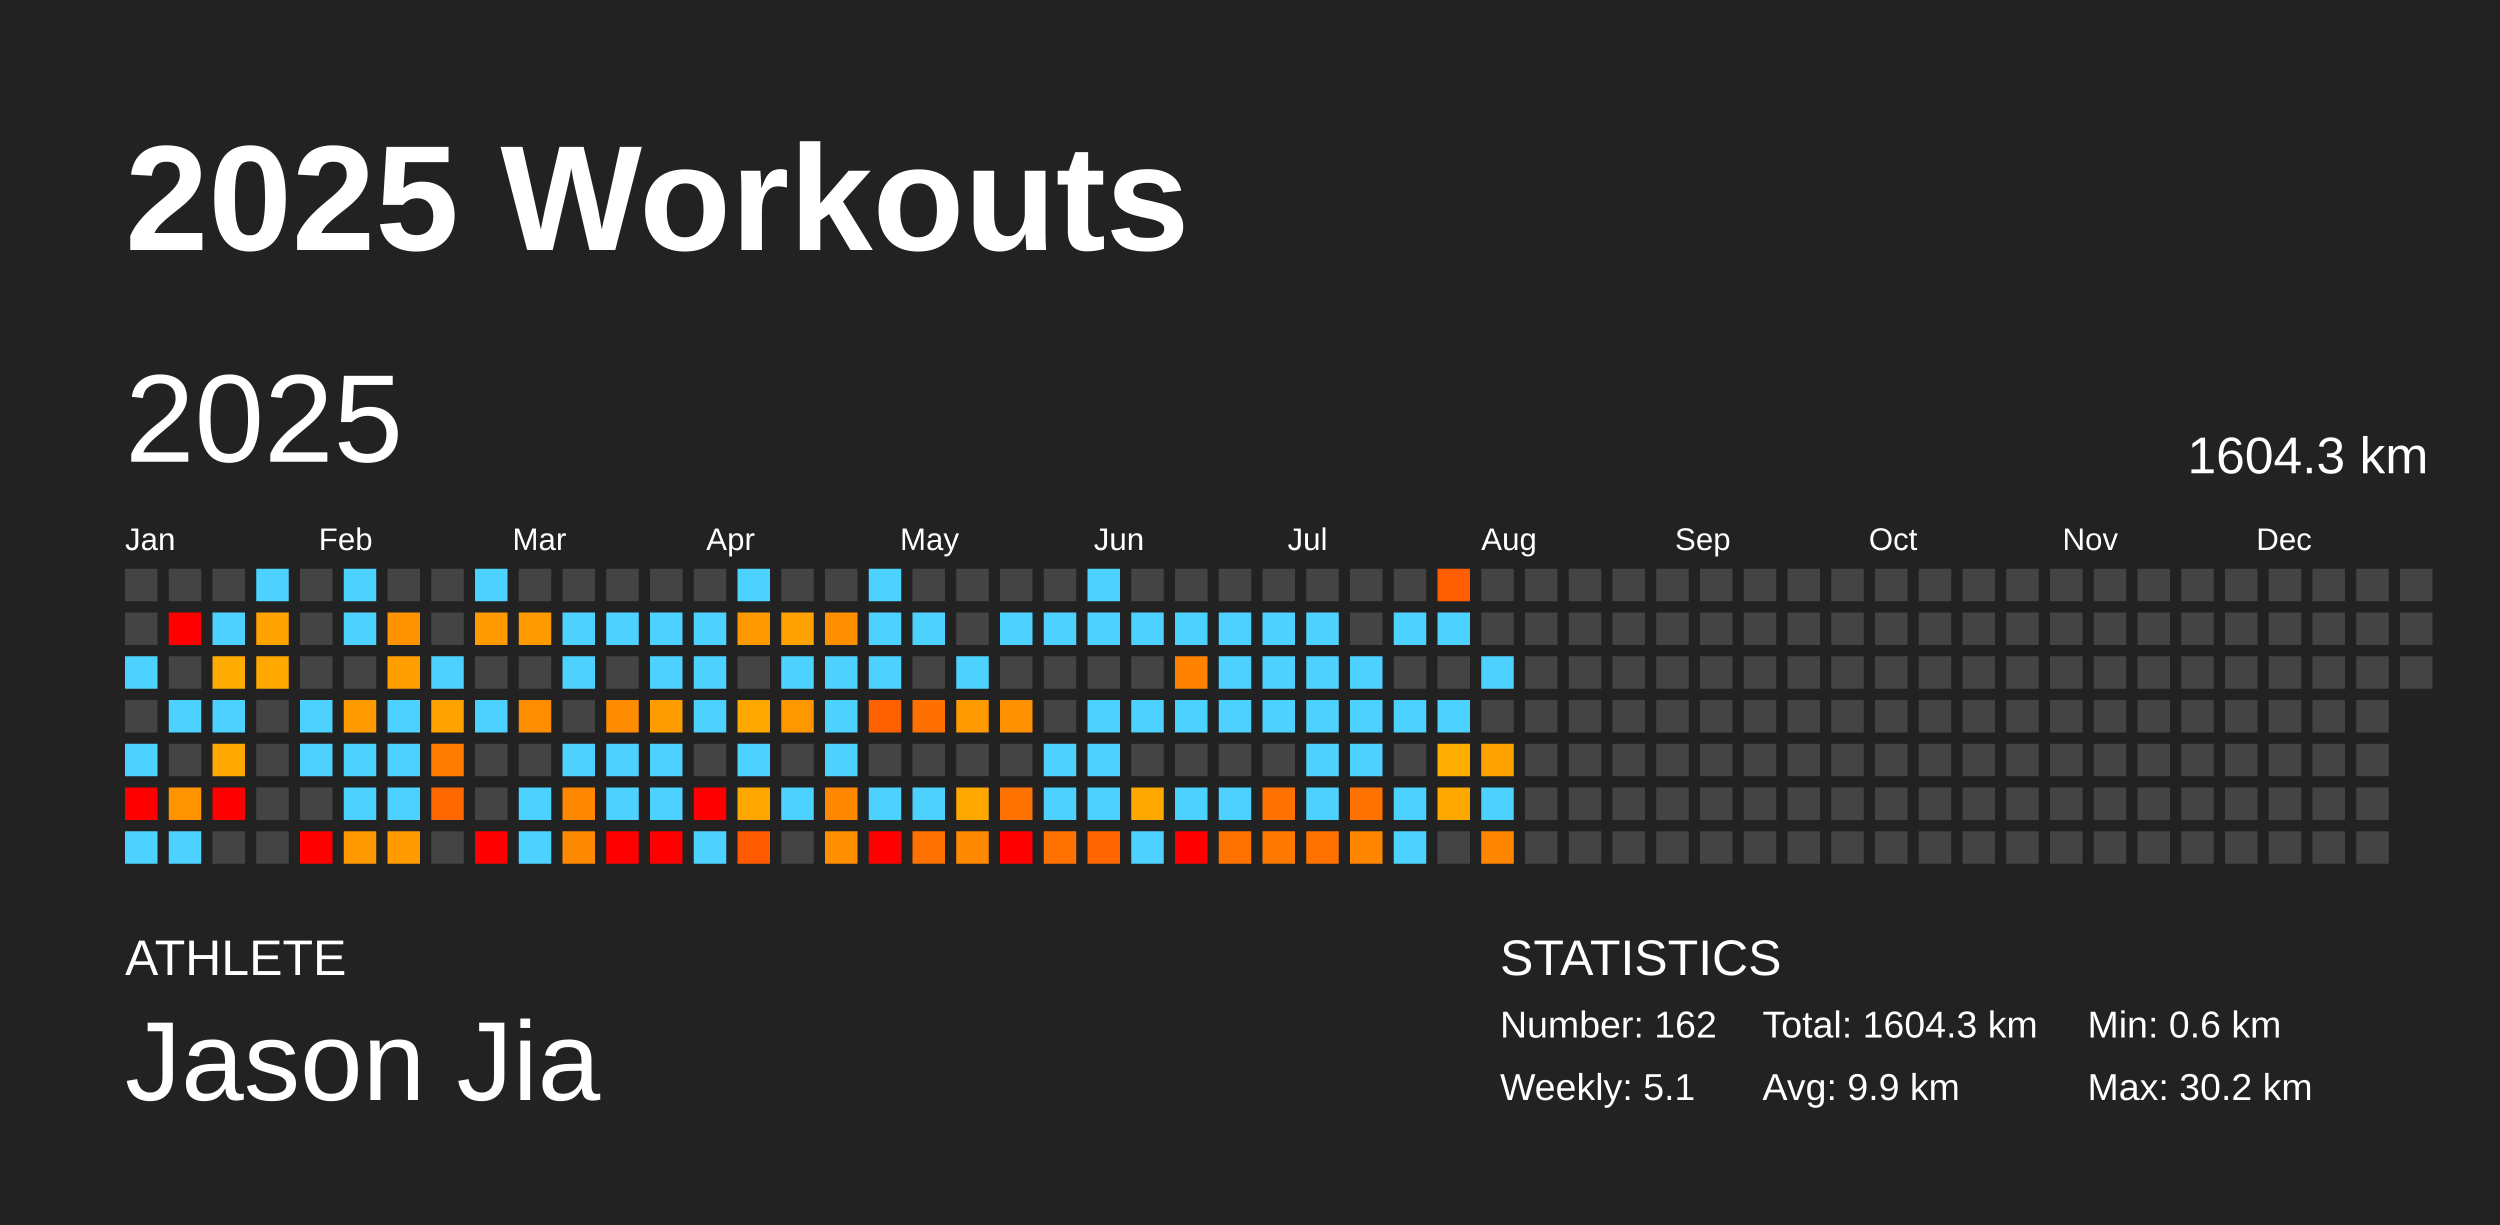
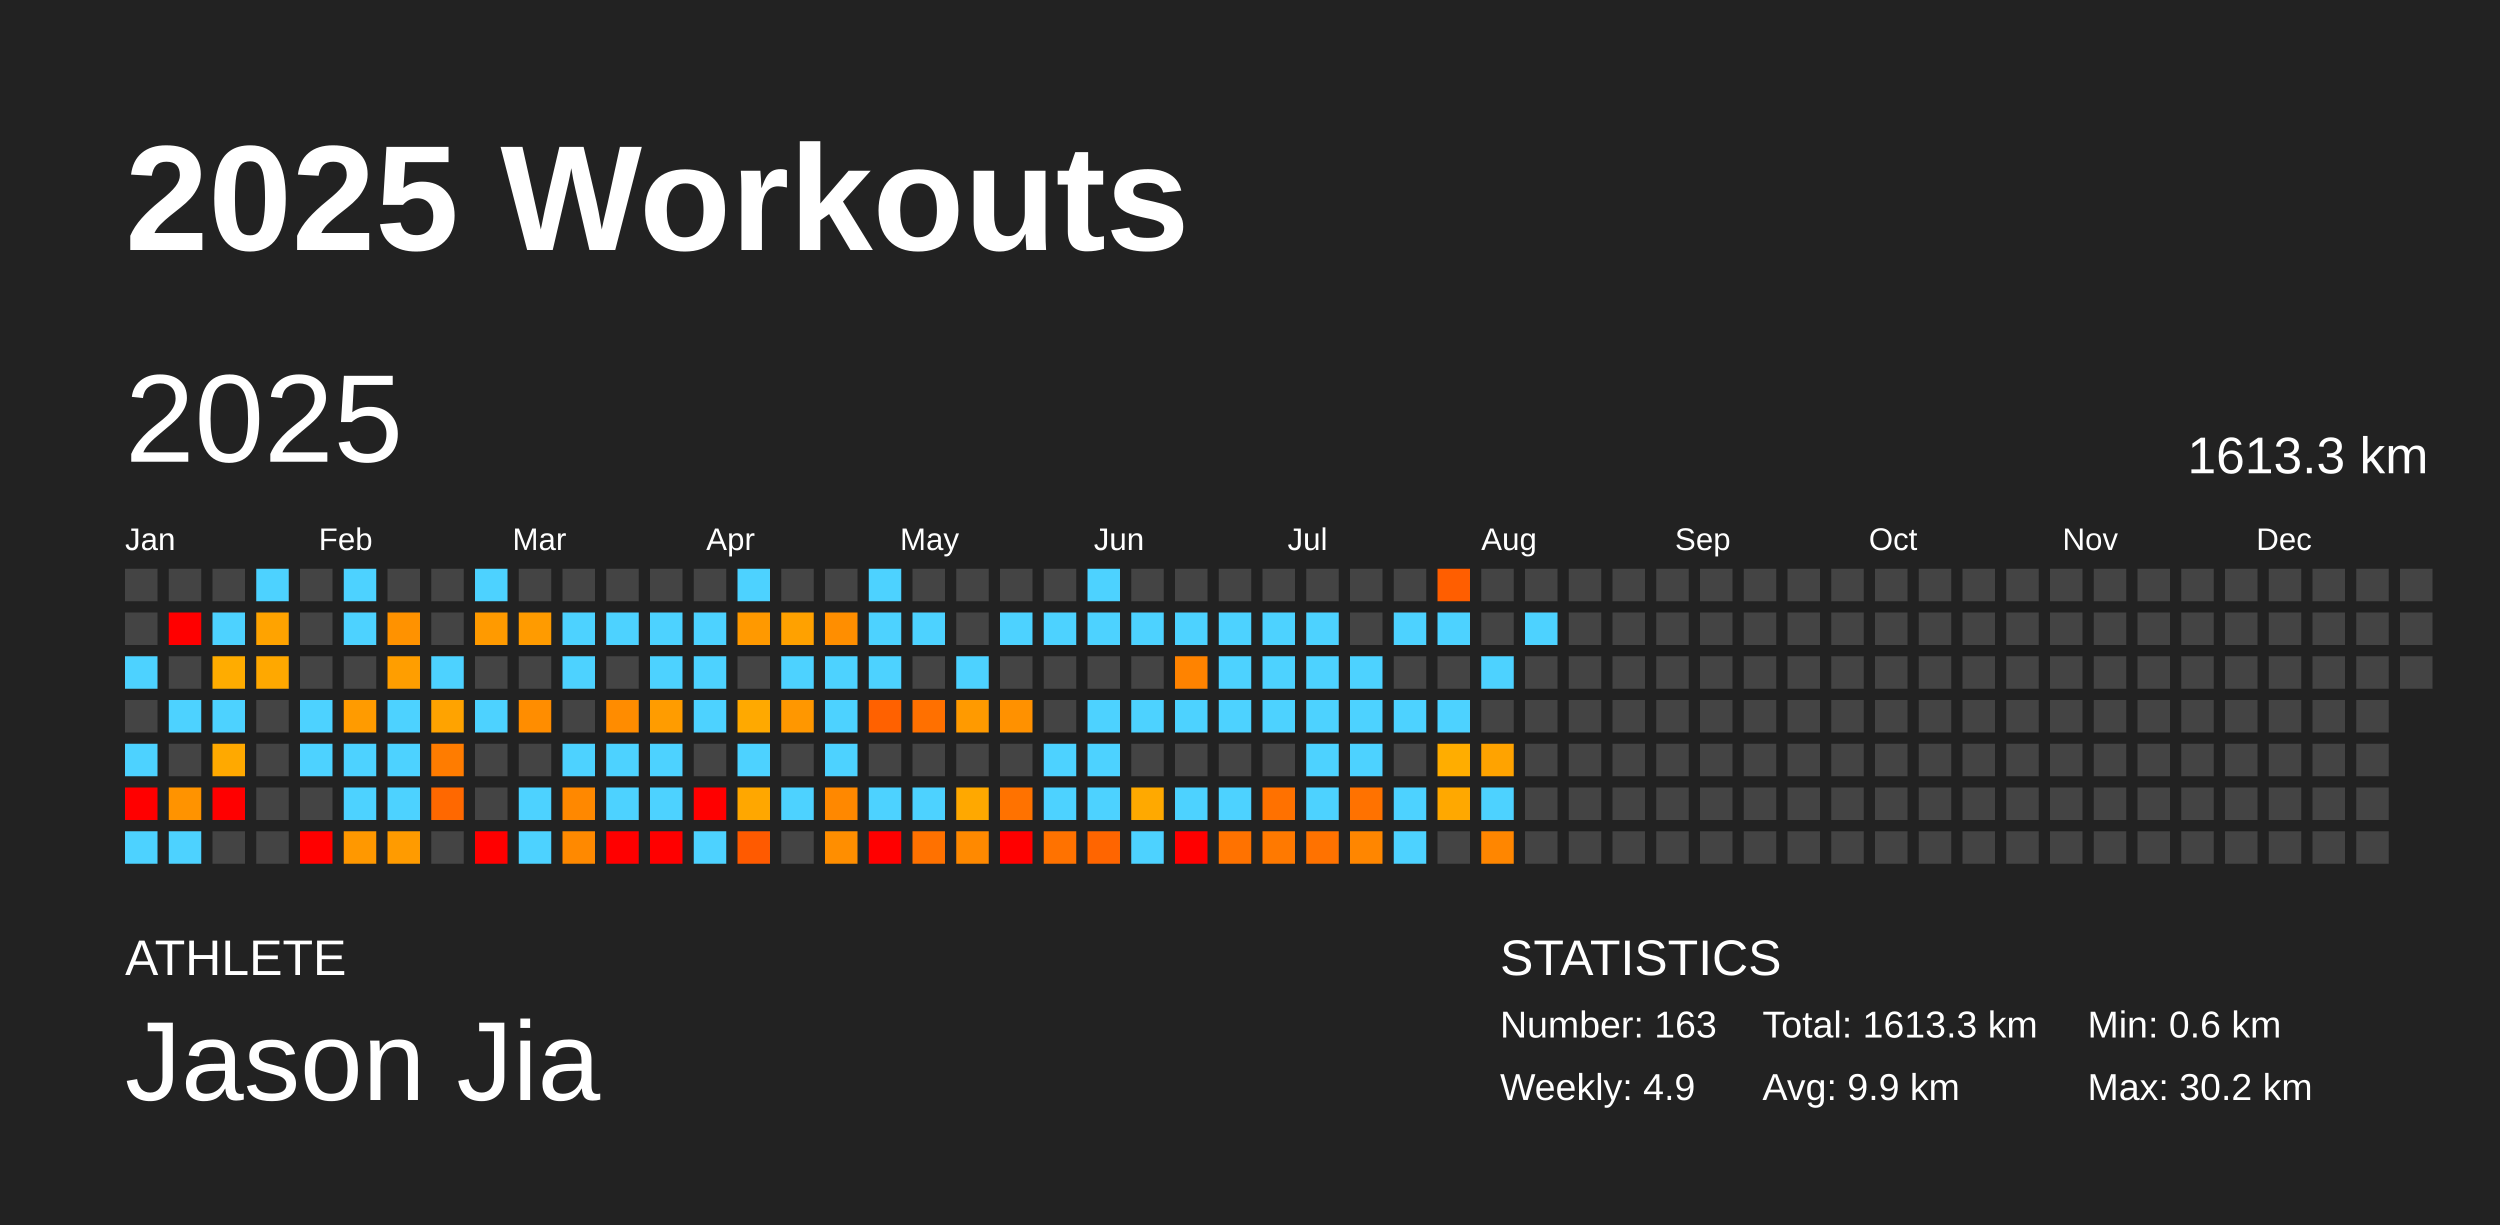
<svg xmlns="http://www.w3.org/2000/svg" baseProfile="full" height="98mm" version="1.1" viewBox="0,0,200,98" width="200mm">
  <defs />
  <rect fill="#222222" height="98" width="200" x="0" y="0" />
  <text fill="#FFFFFF" style="font-size:12px; font-family:Arial; font-weight:bold;" x="10" y="20">2025 Workouts</text>
  <text fill="#FFFFFF" style="font-size:4px; font-family:Arial" x="10" y="78">ATHLETE</text>
  <text fill="#FFFFFF" style="font-size:9px; font-family:Arial" x="10" y="88">Jason Jia</text>
  <text fill="#FFFFFF" style="font-size:4px; font-family:Arial" x="120" y="78">STATISTICS</text>
-   <text fill="#FFFFFF" style="font-size:3px; font-family:Arial" x="120" y="83">Number: 162</text>
-   <text fill="#FFFFFF" style="font-size:3px; font-family:Arial" x="120" y="88">Weekly: 5.1</text>
-   <text fill="#FFFFFF" style="font-size:3px; font-family:Arial" x="141" y="83">Total: 1604.3 km</text>
+   <text fill="#FFFFFF" style="font-size:3px; font-family:Arial" x="120" y="83">Number: 163</text>
+   <text fill="#FFFFFF" style="font-size:3px; font-family:Arial" x="120" y="88">Weekly: 4.9</text>
+   <text fill="#FFFFFF" style="font-size:3px; font-family:Arial" x="141" y="83">Total: 1613.3 km</text>
  <text fill="#FFFFFF" style="font-size:3px; font-family:Arial" x="141" y="88">Avg: 9.9 km</text>
  <text fill="#FFFFFF" style="font-size:3px; font-family:Arial" x="167" y="83">Min: 0.6 km</text>
  <text fill="#FFFFFF" style="font-size:3px; font-family:Arial" x="167" y="88">Max: 30.2 km</text>
  <text dominant-baseline="hanging" fill="#FFFFFF" style="font-size:10.0px; font-family:Arial;" x="10" y="30">2025</text>
-   <text dominant-baseline="hanging" fill="#FFFFFF" style="font-size:4.125px; font-family:Arial;" x="175" y="35">1604.3 km</text>
+   <text dominant-baseline="hanging" fill="#FFFFFF" style="font-size:4.125px; font-family:Arial;" x="175" y="35">1613.3 km</text>
  <text fill="#FFFFFF" style="font-size:2.5px; font-family:Arial" x="10.0" y="44">Jan</text>
  <text fill="#FFFFFF" style="font-size:2.5px; font-family:Arial" x="25.5" y="44">Feb</text>
  <text fill="#FFFFFF" style="font-size:2.5px; font-family:Arial" x="41.0" y="44">Mar</text>
  <text fill="#FFFFFF" style="font-size:2.5px; font-family:Arial" x="56.5" y="44">Apr</text>
  <text fill="#FFFFFF" style="font-size:2.5px; font-family:Arial" x="72.0" y="44">May</text>
  <text fill="#FFFFFF" style="font-size:2.5px; font-family:Arial" x="87.5" y="44">Jun</text>
  <text fill="#FFFFFF" style="font-size:2.5px; font-family:Arial" x="103.0" y="44">Jul</text>
  <text fill="#FFFFFF" style="font-size:2.5px; font-family:Arial" x="118.5" y="44">Aug</text>
  <text fill="#FFFFFF" style="font-size:2.5px; font-family:Arial" x="134.0" y="44">Sep</text>
  <text fill="#FFFFFF" style="font-size:2.5px; font-family:Arial" x="149.5" y="44">Oct</text>
  <text fill="#FFFFFF" style="font-size:2.5px; font-family:Arial" x="165.0" y="44">Nov</text>
  <text fill="#FFFFFF" style="font-size:2.5px; font-family:Arial" x="180.5" y="44">Dec</text>
  <rect fill="#444444" height="2.6" width="2.6" x="10.0" y="45.5" />
  <rect fill="#444444" height="2.6" width="2.6" x="10.0" y="49.0" />
  <rect fill="#4dd2ff" height="2.6" width="2.6" x="10.0" y="52.5" />
  <rect fill="#444444" height="2.6" width="2.6" x="10.0" y="56.0" />
  <rect fill="#4dd2ff" height="2.6" width="2.6" x="10.0" y="59.5" />
  <rect fill="red" height="2.6" width="2.6" x="10.0" y="63.0" />
  <rect fill="#4dd2ff" height="2.6" width="2.6" x="10.0" y="66.5" />
  <rect fill="#444444" height="2.6" width="2.6" x="13.5" y="45.5" />
  <rect fill="red" height="2.6" width="2.6" x="13.5" y="49.0" />
  <rect fill="#444444" height="2.6" width="2.6" x="13.5" y="52.5" />
  <rect fill="#4dd2ff" height="2.6" width="2.6" x="13.5" y="56.0" />
  <rect fill="#444444" height="2.6" width="2.6" x="13.5" y="59.5" />
  <rect fill="#ff9300" height="2.6" width="2.6" x="13.5" y="63.0" />
  <rect fill="#4dd2ff" height="2.6" width="2.6" x="13.5" y="66.5" />
  <rect fill="#444444" height="2.6" width="2.6" x="17.0" y="45.5" />
  <rect fill="#4dd2ff" height="2.6" width="2.6" x="17.0" y="49.0" />
  <rect fill="#ffac00" height="2.6" width="2.6" x="17.0" y="52.5" />
  <rect fill="#4dd2ff" height="2.6" width="2.6" x="17.0" y="56.0" />
  <rect fill="#ffa900" height="2.6" width="2.6" x="17.0" y="59.5" />
  <rect fill="red" height="2.6" width="2.6" x="17.0" y="63.0" />
  <rect fill="#444444" height="2.6" width="2.6" x="17.0" y="66.5" />
  <rect fill="#4dd2ff" height="2.6" width="2.6" x="20.5" y="45.5" />
  <rect fill="#ffa300" height="2.6" width="2.6" x="20.5" y="49.0" />
  <rect fill="#ffa800" height="2.6" width="2.6" x="20.5" y="52.5" />
  <rect fill="#444444" height="2.6" width="2.6" x="20.5" y="56.0" />
  <rect fill="#444444" height="2.6" width="2.6" x="20.5" y="59.5" />
  <rect fill="#444444" height="2.6" width="2.6" x="20.5" y="63.0" />
  <rect fill="#444444" height="2.6" width="2.6" x="20.5" y="66.5" />
  <rect fill="#444444" height="2.6" width="2.6" x="24.0" y="45.5" />
  <rect fill="#444444" height="2.6" width="2.6" x="24.0" y="49.0" />
  <rect fill="#444444" height="2.6" width="2.6" x="24.0" y="52.5" />
  <rect fill="#4dd2ff" height="2.6" width="2.6" x="24.0" y="56.0" />
  <rect fill="#4dd2ff" height="2.6" width="2.6" x="24.0" y="59.5" />
  <rect fill="#444444" height="2.6" width="2.6" x="24.0" y="63.0" />
  <rect fill="red" height="2.6" width="2.6" x="24.0" y="66.5" />
  <rect fill="#4dd2ff" height="2.6" width="2.6" x="27.5" y="45.5" />
  <rect fill="#4dd2ff" height="2.6" width="2.6" x="27.5" y="49.0" />
  <rect fill="#444444" height="2.6" width="2.6" x="27.5" y="52.5" />
  <rect fill="#ff9b00" height="2.6" width="2.6" x="27.5" y="56.0" />
  <rect fill="#4dd2ff" height="2.6" width="2.6" x="27.5" y="59.5" />
  <rect fill="#4dd2ff" height="2.6" width="2.6" x="27.5" y="63.0" />
  <rect fill="#ff9800" height="2.6" width="2.6" x="27.5" y="66.5" />
  <rect fill="#444444" height="2.6" width="2.6" x="31.0" y="45.5" />
  <rect fill="#ff9200" height="2.6" width="2.6" x="31.0" y="49.0" />
  <rect fill="#ff9e00" height="2.6" width="2.6" x="31.0" y="52.5" />
  <rect fill="#4dd2ff" height="2.6" width="2.6" x="31.0" y="56.0" />
  <rect fill="#4dd2ff" height="2.6" width="2.6" x="31.0" y="59.5" />
  <rect fill="#4dd2ff" height="2.6" width="2.6" x="31.0" y="63.0" />
  <rect fill="#ff9b00" height="2.6" width="2.6" x="31.0" y="66.5" />
  <rect fill="#444444" height="2.6" width="2.6" x="34.5" y="45.5" />
  <rect fill="#444444" height="2.6" width="2.6" x="34.5" y="49.0" />
  <rect fill="#4dd2ff" height="2.6" width="2.6" x="34.5" y="52.5" />
  <rect fill="#ffa300" height="2.6" width="2.6" x="34.5" y="56.0" />
  <rect fill="#ff7c00" height="2.6" width="2.6" x="34.5" y="59.5" />
  <rect fill="#ff6800" height="2.6" width="2.6" x="34.5" y="63.0" />
  <rect fill="#444444" height="2.6" width="2.6" x="34.5" y="66.5" />
  <rect fill="#4dd2ff" height="2.6" width="2.6" x="38.0" y="45.5" />
  <rect fill="#ff9a00" height="2.6" width="2.6" x="38.0" y="49.0" />
  <rect fill="#444444" height="2.6" width="2.6" x="38.0" y="52.5" />
  <rect fill="#4dd2ff" height="2.6" width="2.6" x="38.0" y="56.0" />
  <rect fill="#444444" height="2.6" width="2.6" x="38.0" y="59.5" />
  <rect fill="#444444" height="2.6" width="2.6" x="38.0" y="63.0" />
  <rect fill="red" height="2.6" width="2.6" x="38.0" y="66.5" />
  <rect fill="#444444" height="2.6" width="2.6" x="41.5" y="45.5" />
  <rect fill="#ff9b00" height="2.6" width="2.6" x="41.5" y="49.0" />
  <rect fill="#444444" height="2.6" width="2.6" x="41.5" y="52.5" />
  <rect fill="#ff8d00" height="2.6" width="2.6" x="41.5" y="56.0" />
  <rect fill="#444444" height="2.6" width="2.6" x="41.5" y="59.5" />
  <rect fill="#4dd2ff" height="2.6" width="2.6" x="41.5" y="63.0" />
  <rect fill="#4dd2ff" height="2.6" width="2.6" x="41.5" y="66.5" />
  <rect fill="#444444" height="2.6" width="2.6" x="45.0" y="45.5" />
  <rect fill="#4dd2ff" height="2.6" width="2.6" x="45.0" y="49.0" />
  <rect fill="#4dd2ff" height="2.6" width="2.6" x="45.0" y="52.5" />
  <rect fill="#444444" height="2.6" width="2.6" x="45.0" y="56.0" />
  <rect fill="#4dd2ff" height="2.6" width="2.6" x="45.0" y="59.5" />
  <rect fill="#ff8800" height="2.6" width="2.6" x="45.0" y="63.0" />
  <rect fill="#ff8900" height="2.6" width="2.6" x="45.0" y="66.5" />
  <rect fill="#444444" height="2.6" width="2.6" x="48.5" y="45.5" />
  <rect fill="#4dd2ff" height="2.6" width="2.6" x="48.5" y="49.0" />
  <rect fill="#444444" height="2.6" width="2.6" x="48.5" y="52.5" />
  <rect fill="#ff8c00" height="2.6" width="2.6" x="48.5" y="56.0" />
  <rect fill="#4dd2ff" height="2.6" width="2.6" x="48.5" y="59.5" />
  <rect fill="#4dd2ff" height="2.6" width="2.6" x="48.5" y="63.0" />
  <rect fill="red" height="2.6" width="2.6" x="48.5" y="66.5" />
  <rect fill="#444444" height="2.6" width="2.6" x="52.0" y="45.5" />
  <rect fill="#4dd2ff" height="2.6" width="2.6" x="52.0" y="49.0" />
  <rect fill="#4dd2ff" height="2.6" width="2.6" x="52.0" y="52.5" />
  <rect fill="#ff9c00" height="2.6" width="2.6" x="52.0" y="56.0" />
  <rect fill="#4dd2ff" height="2.6" width="2.6" x="52.0" y="59.5" />
  <rect fill="#4dd2ff" height="2.6" width="2.6" x="52.0" y="63.0" />
  <rect fill="red" height="2.6" width="2.6" x="52.0" y="66.5" />
  <rect fill="#444444" height="2.6" width="2.6" x="55.5" y="45.5" />
  <rect fill="#4dd2ff" height="2.6" width="2.6" x="55.5" y="49.0" />
  <rect fill="#4dd2ff" height="2.6" width="2.6" x="55.5" y="52.5" />
  <rect fill="#4dd2ff" height="2.6" width="2.6" x="55.5" y="56.0" />
  <rect fill="#444444" height="2.6" width="2.6" x="55.5" y="59.5" />
  <rect fill="red" height="2.6" width="2.6" x="55.5" y="63.0" />
  <rect fill="#4dd2ff" height="2.6" width="2.6" x="55.5" y="66.5" />
  <rect fill="#4dd2ff" height="2.6" width="2.6" x="59.0" y="45.5" />
  <rect fill="#ff9900" height="2.6" width="2.6" x="59.0" y="49.0" />
  <rect fill="#444444" height="2.6" width="2.6" x="59.0" y="52.5" />
  <rect fill="#ffa900" height="2.6" width="2.6" x="59.0" y="56.0" />
  <rect fill="#4dd2ff" height="2.6" width="2.6" x="59.0" y="59.5" />
  <rect fill="#ffa700" height="2.6" width="2.6" x="59.0" y="63.0" />
  <rect fill="#ff5a00" height="2.6" width="2.6" x="59.0" y="66.5" />
  <rect fill="#444444" height="2.6" width="2.6" x="62.5" y="45.5" />
  <rect fill="#ffa100" height="2.6" width="2.6" x="62.5" y="49.0" />
  <rect fill="#4dd2ff" height="2.6" width="2.6" x="62.5" y="52.5" />
  <rect fill="#ff9700" height="2.6" width="2.6" x="62.5" y="56.0" />
  <rect fill="#444444" height="2.6" width="2.6" x="62.5" y="59.5" />
  <rect fill="#4dd2ff" height="2.6" width="2.6" x="62.5" y="63.0" />
  <rect fill="#444444" height="2.6" width="2.6" x="62.5" y="66.5" />
  <rect fill="#444444" height="2.6" width="2.6" x="66.0" y="45.5" />
  <rect fill="#ff8e00" height="2.6" width="2.6" x="66.0" y="49.0" />
  <rect fill="#4dd2ff" height="2.6" width="2.6" x="66.0" y="52.5" />
  <rect fill="#4dd2ff" height="2.6" width="2.6" x="66.0" y="56.0" />
  <rect fill="#4dd2ff" height="2.6" width="2.6" x="66.0" y="59.5" />
  <rect fill="#ff8800" height="2.6" width="2.6" x="66.0" y="63.0" />
  <rect fill="#ff8e00" height="2.6" width="2.6" x="66.0" y="66.5" />
  <rect fill="#4dd2ff" height="2.6" width="2.6" x="69.5" y="45.5" />
  <rect fill="#4dd2ff" height="2.6" width="2.6" x="69.5" y="49.0" />
  <rect fill="#4dd2ff" height="2.6" width="2.6" x="69.5" y="52.5" />
  <rect fill="#ff6100" height="2.6" width="2.6" x="69.5" y="56.0" />
  <rect fill="#444444" height="2.6" width="2.6" x="69.5" y="59.5" />
  <rect fill="#4dd2ff" height="2.6" width="2.6" x="69.5" y="63.0" />
  <rect fill="red" height="2.6" width="2.6" x="69.5" y="66.5" />
  <rect fill="#444444" height="2.6" width="2.6" x="73.0" y="45.5" />
  <rect fill="#4dd2ff" height="2.6" width="2.6" x="73.0" y="49.0" />
  <rect fill="#444444" height="2.6" width="2.6" x="73.0" y="52.5" />
  <rect fill="#ff7000" height="2.6" width="2.6" x="73.0" y="56.0" />
  <rect fill="#444444" height="2.6" width="2.6" x="73.0" y="59.5" />
  <rect fill="#4dd2ff" height="2.6" width="2.6" x="73.0" y="63.0" />
  <rect fill="#ff7100" height="2.6" width="2.6" x="73.0" y="66.5" />
  <rect fill="#444444" height="2.6" width="2.6" x="76.5" y="45.5" />
  <rect fill="#444444" height="2.6" width="2.6" x="76.5" y="49.0" />
  <rect fill="#4dd2ff" height="2.6" width="2.6" x="76.5" y="52.5" />
  <rect fill="#ff9a00" height="2.6" width="2.6" x="76.5" y="56.0" />
  <rect fill="#444444" height="2.6" width="2.6" x="76.5" y="59.5" />
  <rect fill="#ffa800" height="2.6" width="2.6" x="76.5" y="63.0" />
  <rect fill="#ff8900" height="2.6" width="2.6" x="76.5" y="66.5" />
  <rect fill="#444444" height="2.6" width="2.6" x="80.0" y="45.5" />
  <rect fill="#4dd2ff" height="2.6" width="2.6" x="80.0" y="49.0" />
  <rect fill="#444444" height="2.6" width="2.6" x="80.0" y="52.5" />
  <rect fill="#ff9100" height="2.6" width="2.6" x="80.0" y="56.0" />
  <rect fill="#444444" height="2.6" width="2.6" x="80.0" y="59.5" />
  <rect fill="#ff7200" height="2.6" width="2.6" x="80.0" y="63.0" />
  <rect fill="red" height="2.6" width="2.6" x="80.0" y="66.5" />
  <rect fill="#444444" height="2.6" width="2.6" x="83.5" y="45.5" />
  <rect fill="#4dd2ff" height="2.6" width="2.6" x="83.5" y="49.0" />
  <rect fill="#444444" height="2.6" width="2.6" x="83.5" y="52.5" />
  <rect fill="#444444" height="2.6" width="2.6" x="83.5" y="56.0" />
  <rect fill="#4dd2ff" height="2.6" width="2.6" x="83.5" y="59.5" />
  <rect fill="#4dd2ff" height="2.6" width="2.6" x="83.5" y="63.0" />
  <rect fill="#ff7200" height="2.6" width="2.6" x="83.5" y="66.5" />
  <rect fill="#4dd2ff" height="2.6" width="2.6" x="87.0" y="45.5" />
  <rect fill="#4dd2ff" height="2.6" width="2.6" x="87.0" y="49.0" />
  <rect fill="#444444" height="2.6" width="2.6" x="87.0" y="52.5" />
  <rect fill="#4dd2ff" height="2.6" width="2.6" x="87.0" y="56.0" />
  <rect fill="#4dd2ff" height="2.6" width="2.6" x="87.0" y="59.5" />
  <rect fill="#4dd2ff" height="2.6" width="2.6" x="87.0" y="63.0" />
  <rect fill="#ff6500" height="2.6" width="2.6" x="87.0" y="66.5" />
  <rect fill="#444444" height="2.6" width="2.6" x="90.5" y="45.5" />
  <rect fill="#4dd2ff" height="2.6" width="2.6" x="90.5" y="49.0" />
  <rect fill="#444444" height="2.6" width="2.6" x="90.5" y="52.5" />
  <rect fill="#4dd2ff" height="2.6" width="2.6" x="90.5" y="56.0" />
  <rect fill="#444444" height="2.6" width="2.6" x="90.5" y="59.5" />
  <rect fill="#ffa900" height="2.6" width="2.6" x="90.5" y="63.0" />
  <rect fill="#4dd2ff" height="2.6" width="2.6" x="90.5" y="66.5" />
  <rect fill="#444444" height="2.6" width="2.6" x="94.0" y="45.5" />
  <rect fill="#4dd2ff" height="2.6" width="2.6" x="94.0" y="49.0" />
  <rect fill="#ff8300" height="2.6" width="2.6" x="94.0" y="52.5" />
  <rect fill="#4dd2ff" height="2.6" width="2.6" x="94.0" y="56.0" />
  <rect fill="#444444" height="2.6" width="2.6" x="94.0" y="59.5" />
  <rect fill="#4dd2ff" height="2.6" width="2.6" x="94.0" y="63.0" />
  <rect fill="red" height="2.6" width="2.6" x="94.0" y="66.5" />
  <rect fill="#444444" height="2.6" width="2.6" x="97.5" y="45.5" />
  <rect fill="#4dd2ff" height="2.6" width="2.6" x="97.5" y="49.0" />
  <rect fill="#4dd2ff" height="2.6" width="2.6" x="97.5" y="52.5" />
  <rect fill="#4dd2ff" height="2.6" width="2.6" x="97.5" y="56.0" />
  <rect fill="#444444" height="2.6" width="2.6" x="97.5" y="59.5" />
  <rect fill="#4dd2ff" height="2.6" width="2.6" x="97.5" y="63.0" />
  <rect fill="#ff7200" height="2.6" width="2.6" x="97.5" y="66.5" />
  <rect fill="#444444" height="2.6" width="2.6" x="101.0" y="45.5" />
  <rect fill="#4dd2ff" height="2.6" width="2.6" x="101.0" y="49.0" />
  <rect fill="#4dd2ff" height="2.6" width="2.6" x="101.0" y="52.5" />
  <rect fill="#4dd2ff" height="2.6" width="2.6" x="101.0" y="56.0" />
  <rect fill="#444444" height="2.6" width="2.6" x="101.0" y="59.5" />
  <rect fill="#ff7100" height="2.6" width="2.6" x="101.0" y="63.0" />
  <rect fill="#ff7900" height="2.6" width="2.6" x="101.0" y="66.5" />
  <rect fill="#444444" height="2.6" width="2.6" x="104.5" y="45.5" />
  <rect fill="#4dd2ff" height="2.6" width="2.6" x="104.5" y="49.0" />
  <rect fill="#4dd2ff" height="2.6" width="2.6" x="104.5" y="52.5" />
  <rect fill="#4dd2ff" height="2.6" width="2.6" x="104.5" y="56.0" />
  <rect fill="#4dd2ff" height="2.6" width="2.6" x="104.5" y="59.5" />
  <rect fill="#4dd2ff" height="2.6" width="2.6" x="104.5" y="63.0" />
  <rect fill="#ff7200" height="2.6" width="2.6" x="104.5" y="66.5" />
  <rect fill="#444444" height="2.6" width="2.6" x="108.0" y="45.5" />
  <rect fill="#444444" height="2.6" width="2.6" x="108.0" y="49.0" />
  <rect fill="#4dd2ff" height="2.6" width="2.6" x="108.0" y="52.5" />
  <rect fill="#4dd2ff" height="2.6" width="2.6" x="108.0" y="56.0" />
  <rect fill="#4dd2ff" height="2.6" width="2.6" x="108.0" y="59.5" />
  <rect fill="#ff7200" height="2.6" width="2.6" x="108.0" y="63.0" />
  <rect fill="#ff8600" height="2.6" width="2.6" x="108.0" y="66.5" />
  <rect fill="#444444" height="2.6" width="2.6" x="111.5" y="45.5" />
  <rect fill="#4dd2ff" height="2.6" width="2.6" x="111.5" y="49.0" />
  <rect fill="#444444" height="2.6" width="2.6" x="111.5" y="52.5" />
  <rect fill="#4dd2ff" height="2.6" width="2.6" x="111.5" y="56.0" />
  <rect fill="#444444" height="2.6" width="2.6" x="111.5" y="59.5" />
  <rect fill="#4dd2ff" height="2.6" width="2.6" x="111.5" y="63.0" />
  <rect fill="#4dd2ff" height="2.6" width="2.6" x="111.5" y="66.5" />
  <rect fill="#ff5e00" height="2.6" width="2.6" x="115.0" y="45.5" />
  <rect fill="#4dd2ff" height="2.6" width="2.6" x="115.0" y="49.0" />
  <rect fill="#444444" height="2.6" width="2.6" x="115.0" y="52.5" />
  <rect fill="#4dd2ff" height="2.6" width="2.6" x="115.0" y="56.0" />
  <rect fill="#ffad00" height="2.6" width="2.6" x="115.0" y="59.5" />
  <rect fill="#ffa800" height="2.6" width="2.6" x="115.0" y="63.0" />
  <rect fill="#444444" height="2.6" width="2.6" x="115.0" y="66.5" />
  <rect fill="#444444" height="2.6" width="2.6" x="118.5" y="45.5" />
  <rect fill="#444444" height="2.6" width="2.6" x="118.5" y="49.0" />
  <rect fill="#4dd2ff" height="2.6" width="2.6" x="118.5" y="52.5" />
  <rect fill="#444444" height="2.6" width="2.6" x="118.5" y="56.0" />
  <rect fill="#ffa300" height="2.6" width="2.6" x="118.5" y="59.5" />
  <rect fill="#4dd2ff" height="2.6" width="2.6" x="118.5" y="63.0" />
  <rect fill="#ff8600" height="2.6" width="2.6" x="118.5" y="66.5" />
  <rect fill="#444444" height="2.6" width="2.6" x="122.0" y="45.5" />
-   <rect fill="#444444" height="2.6" width="2.6" x="122.0" y="49.0" />
+   <rect fill="#4dd2ff" height="2.6" width="2.6" x="122.0" y="49.0" />
  <rect fill="#444444" height="2.6" width="2.6" x="122.0" y="52.5" />
  <rect fill="#444444" height="2.6" width="2.6" x="122.0" y="56.0" />
  <rect fill="#444444" height="2.6" width="2.6" x="122.0" y="59.5" />
  <rect fill="#444444" height="2.6" width="2.6" x="122.0" y="63.0" />
  <rect fill="#444444" height="2.6" width="2.6" x="122.0" y="66.5" />
  <rect fill="#444444" height="2.6" width="2.6" x="125.5" y="45.5" />
  <rect fill="#444444" height="2.6" width="2.6" x="125.5" y="49.0" />
  <rect fill="#444444" height="2.6" width="2.6" x="125.5" y="52.5" />
  <rect fill="#444444" height="2.6" width="2.6" x="125.5" y="56.0" />
  <rect fill="#444444" height="2.6" width="2.6" x="125.5" y="59.5" />
  <rect fill="#444444" height="2.6" width="2.6" x="125.5" y="63.0" />
  <rect fill="#444444" height="2.6" width="2.6" x="125.5" y="66.5" />
  <rect fill="#444444" height="2.6" width="2.6" x="129.0" y="45.5" />
  <rect fill="#444444" height="2.6" width="2.6" x="129.0" y="49.0" />
  <rect fill="#444444" height="2.6" width="2.6" x="129.0" y="52.5" />
  <rect fill="#444444" height="2.6" width="2.6" x="129.0" y="56.0" />
  <rect fill="#444444" height="2.6" width="2.6" x="129.0" y="59.5" />
  <rect fill="#444444" height="2.6" width="2.6" x="129.0" y="63.0" />
  <rect fill="#444444" height="2.6" width="2.6" x="129.0" y="66.5" />
  <rect fill="#444444" height="2.6" width="2.6" x="132.5" y="45.5" />
  <rect fill="#444444" height="2.6" width="2.6" x="132.5" y="49.0" />
  <rect fill="#444444" height="2.6" width="2.6" x="132.5" y="52.5" />
  <rect fill="#444444" height="2.6" width="2.6" x="132.5" y="56.0" />
  <rect fill="#444444" height="2.6" width="2.6" x="132.5" y="59.5" />
  <rect fill="#444444" height="2.6" width="2.6" x="132.5" y="63.0" />
  <rect fill="#444444" height="2.6" width="2.6" x="132.5" y="66.5" />
  <rect fill="#444444" height="2.6" width="2.6" x="136.0" y="45.5" />
  <rect fill="#444444" height="2.6" width="2.6" x="136.0" y="49.0" />
  <rect fill="#444444" height="2.6" width="2.6" x="136.0" y="52.5" />
  <rect fill="#444444" height="2.6" width="2.6" x="136.0" y="56.0" />
  <rect fill="#444444" height="2.6" width="2.6" x="136.0" y="59.5" />
  <rect fill="#444444" height="2.6" width="2.6" x="136.0" y="63.0" />
  <rect fill="#444444" height="2.6" width="2.6" x="136.0" y="66.5" />
  <rect fill="#444444" height="2.6" width="2.6" x="139.5" y="45.5" />
  <rect fill="#444444" height="2.6" width="2.6" x="139.5" y="49.0" />
  <rect fill="#444444" height="2.6" width="2.6" x="139.5" y="52.5" />
  <rect fill="#444444" height="2.6" width="2.6" x="139.5" y="56.0" />
  <rect fill="#444444" height="2.6" width="2.6" x="139.5" y="59.5" />
  <rect fill="#444444" height="2.6" width="2.6" x="139.5" y="63.0" />
  <rect fill="#444444" height="2.6" width="2.6" x="139.5" y="66.5" />
  <rect fill="#444444" height="2.6" width="2.6" x="143.0" y="45.5" />
  <rect fill="#444444" height="2.6" width="2.6" x="143.0" y="49.0" />
  <rect fill="#444444" height="2.6" width="2.6" x="143.0" y="52.5" />
  <rect fill="#444444" height="2.6" width="2.6" x="143.0" y="56.0" />
  <rect fill="#444444" height="2.6" width="2.6" x="143.0" y="59.5" />
  <rect fill="#444444" height="2.6" width="2.6" x="143.0" y="63.0" />
  <rect fill="#444444" height="2.6" width="2.6" x="143.0" y="66.5" />
  <rect fill="#444444" height="2.6" width="2.6" x="146.5" y="45.5" />
  <rect fill="#444444" height="2.6" width="2.6" x="146.5" y="49.0" />
  <rect fill="#444444" height="2.6" width="2.6" x="146.5" y="52.5" />
  <rect fill="#444444" height="2.6" width="2.6" x="146.5" y="56.0" />
  <rect fill="#444444" height="2.6" width="2.6" x="146.5" y="59.5" />
  <rect fill="#444444" height="2.6" width="2.6" x="146.5" y="63.0" />
  <rect fill="#444444" height="2.6" width="2.6" x="146.5" y="66.5" />
  <rect fill="#444444" height="2.6" width="2.6" x="150.0" y="45.5" />
  <rect fill="#444444" height="2.6" width="2.6" x="150.0" y="49.0" />
  <rect fill="#444444" height="2.6" width="2.6" x="150.0" y="52.5" />
  <rect fill="#444444" height="2.6" width="2.6" x="150.0" y="56.0" />
  <rect fill="#444444" height="2.6" width="2.6" x="150.0" y="59.5" />
  <rect fill="#444444" height="2.6" width="2.6" x="150.0" y="63.0" />
  <rect fill="#444444" height="2.6" width="2.6" x="150.0" y="66.5" />
  <rect fill="#444444" height="2.6" width="2.6" x="153.5" y="45.5" />
  <rect fill="#444444" height="2.6" width="2.6" x="153.5" y="49.0" />
  <rect fill="#444444" height="2.6" width="2.6" x="153.5" y="52.5" />
  <rect fill="#444444" height="2.6" width="2.6" x="153.5" y="56.0" />
  <rect fill="#444444" height="2.6" width="2.6" x="153.5" y="59.5" />
  <rect fill="#444444" height="2.6" width="2.6" x="153.5" y="63.0" />
  <rect fill="#444444" height="2.6" width="2.6" x="153.5" y="66.5" />
  <rect fill="#444444" height="2.6" width="2.6" x="157.0" y="45.5" />
  <rect fill="#444444" height="2.6" width="2.6" x="157.0" y="49.0" />
  <rect fill="#444444" height="2.6" width="2.6" x="157.0" y="52.5" />
  <rect fill="#444444" height="2.6" width="2.6" x="157.0" y="56.0" />
  <rect fill="#444444" height="2.6" width="2.6" x="157.0" y="59.5" />
  <rect fill="#444444" height="2.6" width="2.6" x="157.0" y="63.0" />
  <rect fill="#444444" height="2.6" width="2.6" x="157.0" y="66.5" />
  <rect fill="#444444" height="2.6" width="2.6" x="160.5" y="45.5" />
  <rect fill="#444444" height="2.6" width="2.6" x="160.5" y="49.0" />
  <rect fill="#444444" height="2.6" width="2.6" x="160.5" y="52.5" />
  <rect fill="#444444" height="2.6" width="2.6" x="160.5" y="56.0" />
  <rect fill="#444444" height="2.6" width="2.6" x="160.5" y="59.5" />
  <rect fill="#444444" height="2.6" width="2.6" x="160.5" y="63.0" />
  <rect fill="#444444" height="2.6" width="2.6" x="160.5" y="66.5" />
  <rect fill="#444444" height="2.6" width="2.6" x="164.0" y="45.5" />
  <rect fill="#444444" height="2.6" width="2.6" x="164.0" y="49.0" />
  <rect fill="#444444" height="2.6" width="2.6" x="164.0" y="52.5" />
  <rect fill="#444444" height="2.6" width="2.6" x="164.0" y="56.0" />
  <rect fill="#444444" height="2.6" width="2.6" x="164.0" y="59.5" />
  <rect fill="#444444" height="2.6" width="2.6" x="164.0" y="63.0" />
  <rect fill="#444444" height="2.6" width="2.6" x="164.0" y="66.5" />
  <rect fill="#444444" height="2.6" width="2.6" x="167.5" y="45.5" />
  <rect fill="#444444" height="2.6" width="2.6" x="167.5" y="49.0" />
  <rect fill="#444444" height="2.6" width="2.6" x="167.5" y="52.5" />
  <rect fill="#444444" height="2.6" width="2.6" x="167.5" y="56.0" />
  <rect fill="#444444" height="2.6" width="2.6" x="167.5" y="59.5" />
  <rect fill="#444444" height="2.6" width="2.6" x="167.5" y="63.0" />
  <rect fill="#444444" height="2.6" width="2.6" x="167.5" y="66.5" />
  <rect fill="#444444" height="2.6" width="2.6" x="171.0" y="45.5" />
  <rect fill="#444444" height="2.6" width="2.6" x="171.0" y="49.0" />
  <rect fill="#444444" height="2.6" width="2.6" x="171.0" y="52.5" />
  <rect fill="#444444" height="2.6" width="2.6" x="171.0" y="56.0" />
  <rect fill="#444444" height="2.6" width="2.6" x="171.0" y="59.5" />
  <rect fill="#444444" height="2.6" width="2.6" x="171.0" y="63.0" />
  <rect fill="#444444" height="2.6" width="2.6" x="171.0" y="66.5" />
  <rect fill="#444444" height="2.6" width="2.6" x="174.5" y="45.5" />
  <rect fill="#444444" height="2.6" width="2.6" x="174.5" y="49.0" />
  <rect fill="#444444" height="2.6" width="2.6" x="174.5" y="52.5" />
  <rect fill="#444444" height="2.6" width="2.6" x="174.5" y="56.0" />
  <rect fill="#444444" height="2.6" width="2.6" x="174.5" y="59.5" />
  <rect fill="#444444" height="2.6" width="2.6" x="174.5" y="63.0" />
  <rect fill="#444444" height="2.6" width="2.6" x="174.5" y="66.5" />
  <rect fill="#444444" height="2.6" width="2.6" x="178.0" y="45.5" />
  <rect fill="#444444" height="2.6" width="2.6" x="178.0" y="49.0" />
  <rect fill="#444444" height="2.6" width="2.6" x="178.0" y="52.5" />
  <rect fill="#444444" height="2.6" width="2.6" x="178.0" y="56.0" />
  <rect fill="#444444" height="2.6" width="2.6" x="178.0" y="59.5" />
  <rect fill="#444444" height="2.6" width="2.6" x="178.0" y="63.0" />
  <rect fill="#444444" height="2.6" width="2.6" x="178.0" y="66.5" />
  <rect fill="#444444" height="2.6" width="2.6" x="181.5" y="45.5" />
  <rect fill="#444444" height="2.6" width="2.6" x="181.5" y="49.0" />
  <rect fill="#444444" height="2.6" width="2.6" x="181.5" y="52.5" />
  <rect fill="#444444" height="2.6" width="2.6" x="181.5" y="56.0" />
  <rect fill="#444444" height="2.6" width="2.6" x="181.5" y="59.5" />
  <rect fill="#444444" height="2.6" width="2.6" x="181.5" y="63.0" />
  <rect fill="#444444" height="2.6" width="2.6" x="181.5" y="66.5" />
  <rect fill="#444444" height="2.6" width="2.6" x="185.0" y="45.5" />
  <rect fill="#444444" height="2.6" width="2.6" x="185.0" y="49.0" />
  <rect fill="#444444" height="2.6" width="2.6" x="185.0" y="52.5" />
  <rect fill="#444444" height="2.6" width="2.6" x="185.0" y="56.0" />
  <rect fill="#444444" height="2.6" width="2.6" x="185.0" y="59.5" />
  <rect fill="#444444" height="2.6" width="2.6" x="185.0" y="63.0" />
  <rect fill="#444444" height="2.6" width="2.6" x="185.0" y="66.5" />
  <rect fill="#444444" height="2.6" width="2.6" x="188.5" y="45.5" />
  <rect fill="#444444" height="2.6" width="2.6" x="188.5" y="49.0" />
  <rect fill="#444444" height="2.6" width="2.6" x="188.5" y="52.5" />
  <rect fill="#444444" height="2.6" width="2.6" x="188.5" y="56.0" />
  <rect fill="#444444" height="2.6" width="2.6" x="188.5" y="59.5" />
  <rect fill="#444444" height="2.6" width="2.6" x="188.5" y="63.0" />
  <rect fill="#444444" height="2.6" width="2.6" x="188.5" y="66.5" />
  <rect fill="#444444" height="2.6" width="2.6" x="192.0" y="45.5" />
  <rect fill="#444444" height="2.6" width="2.6" x="192.0" y="49.0" />
  <rect fill="#444444" height="2.6" width="2.6" x="192.0" y="52.5" />
</svg>
